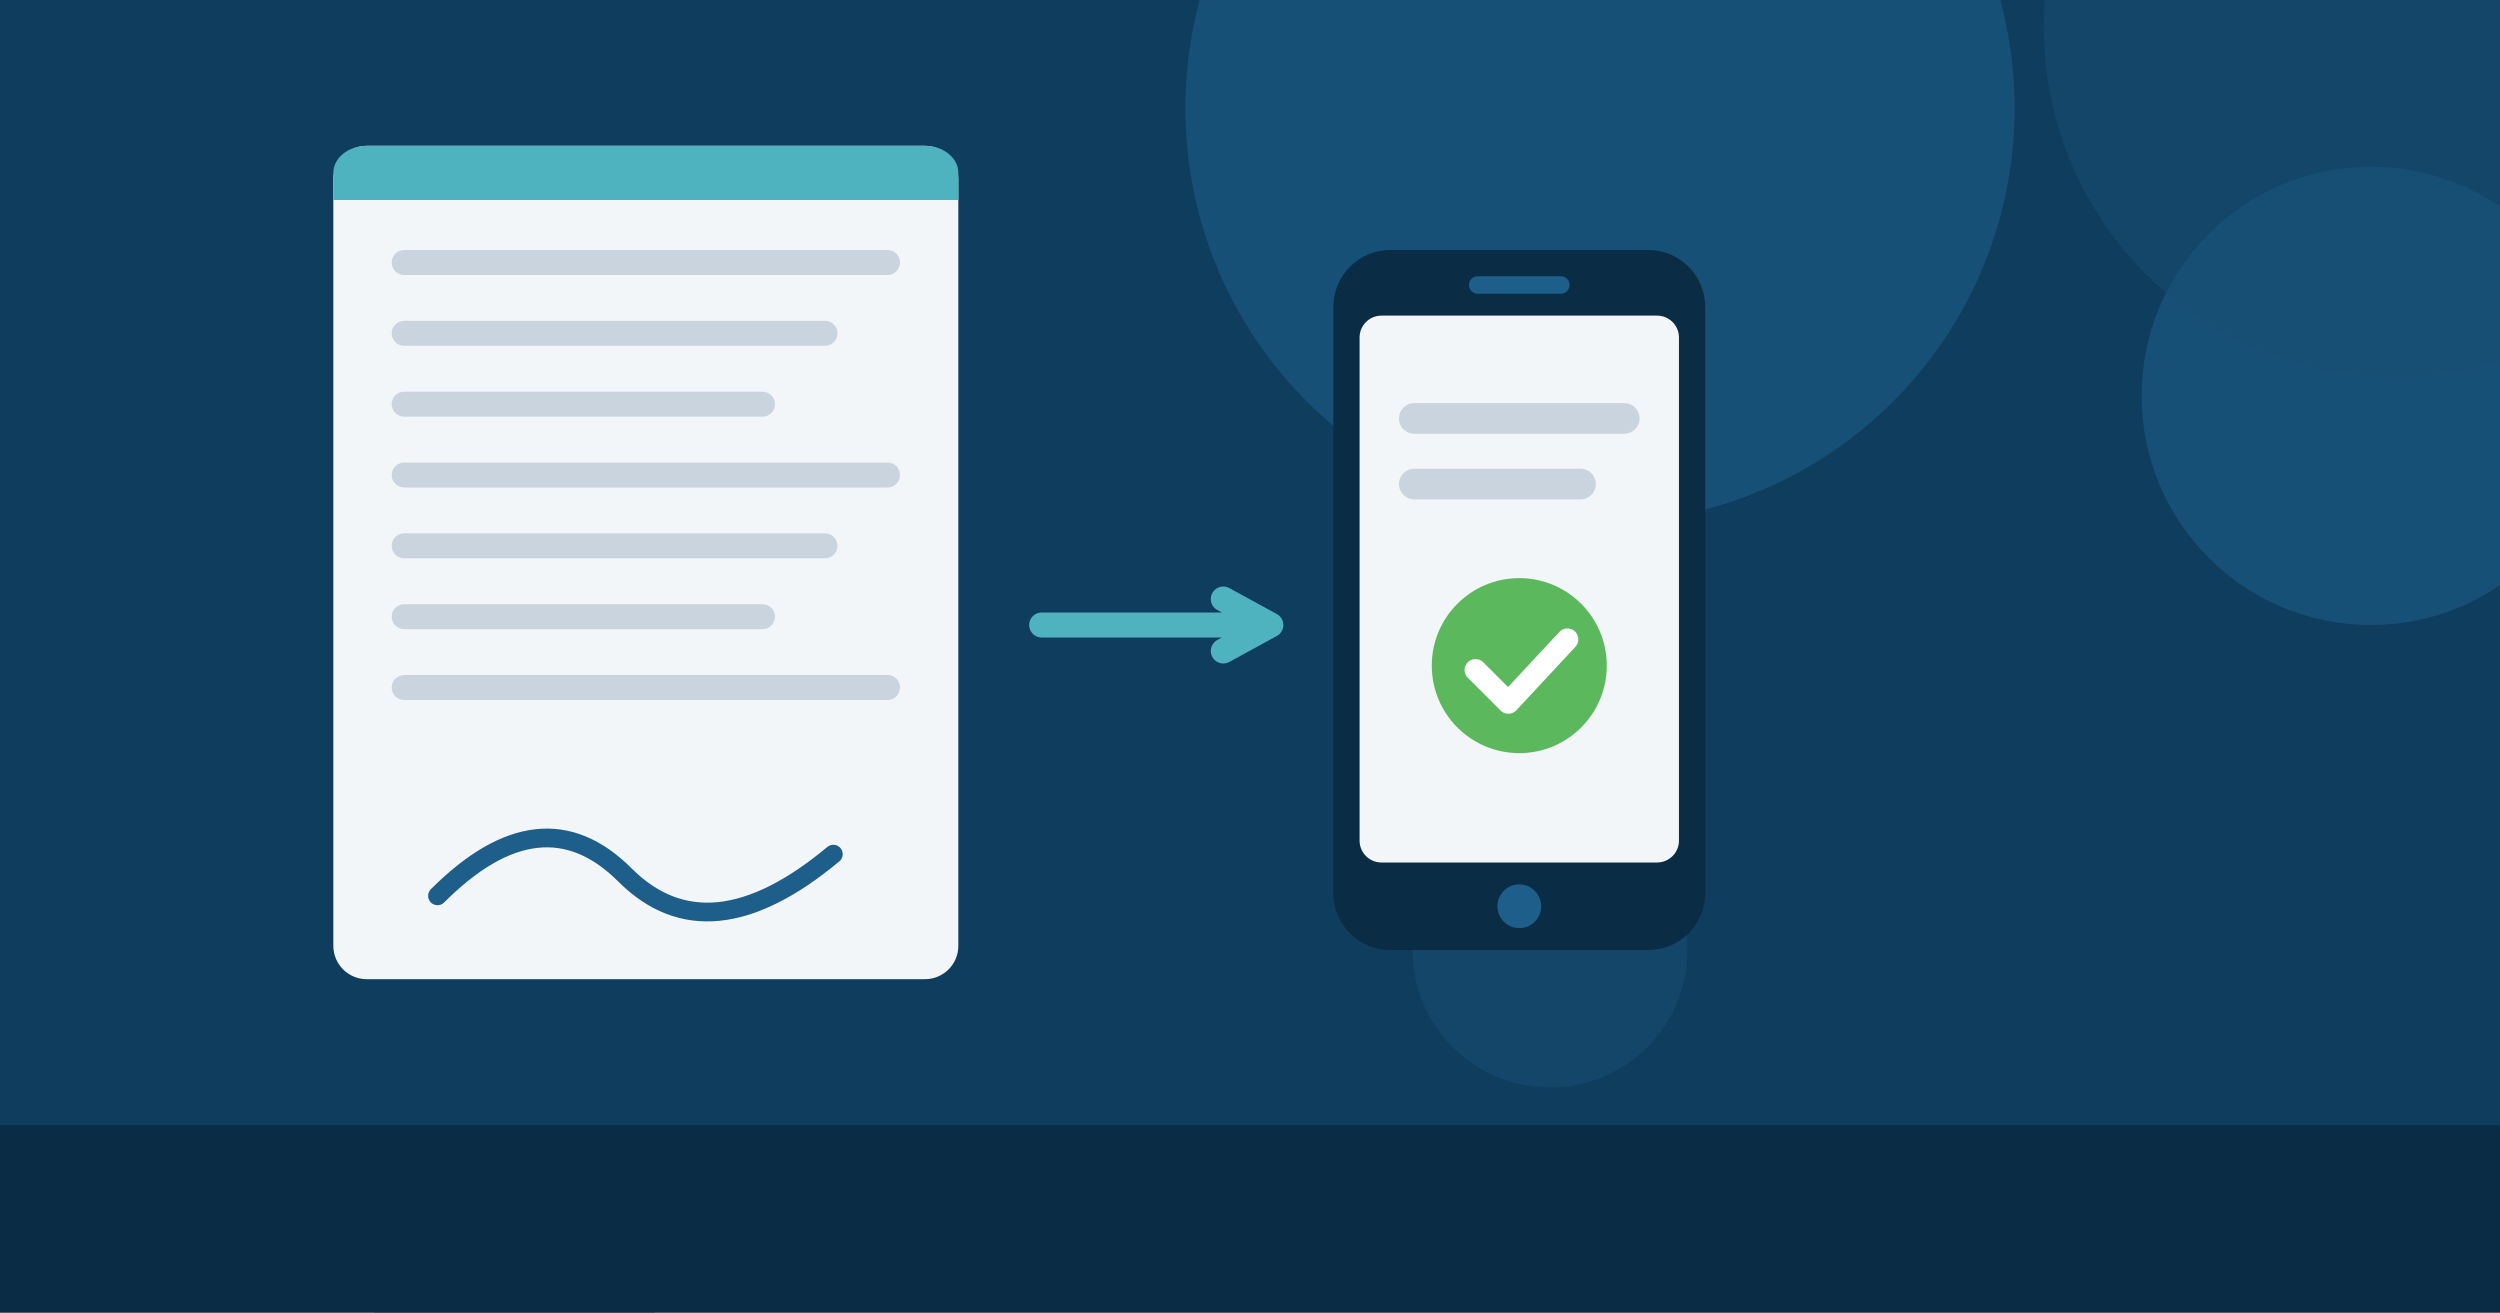
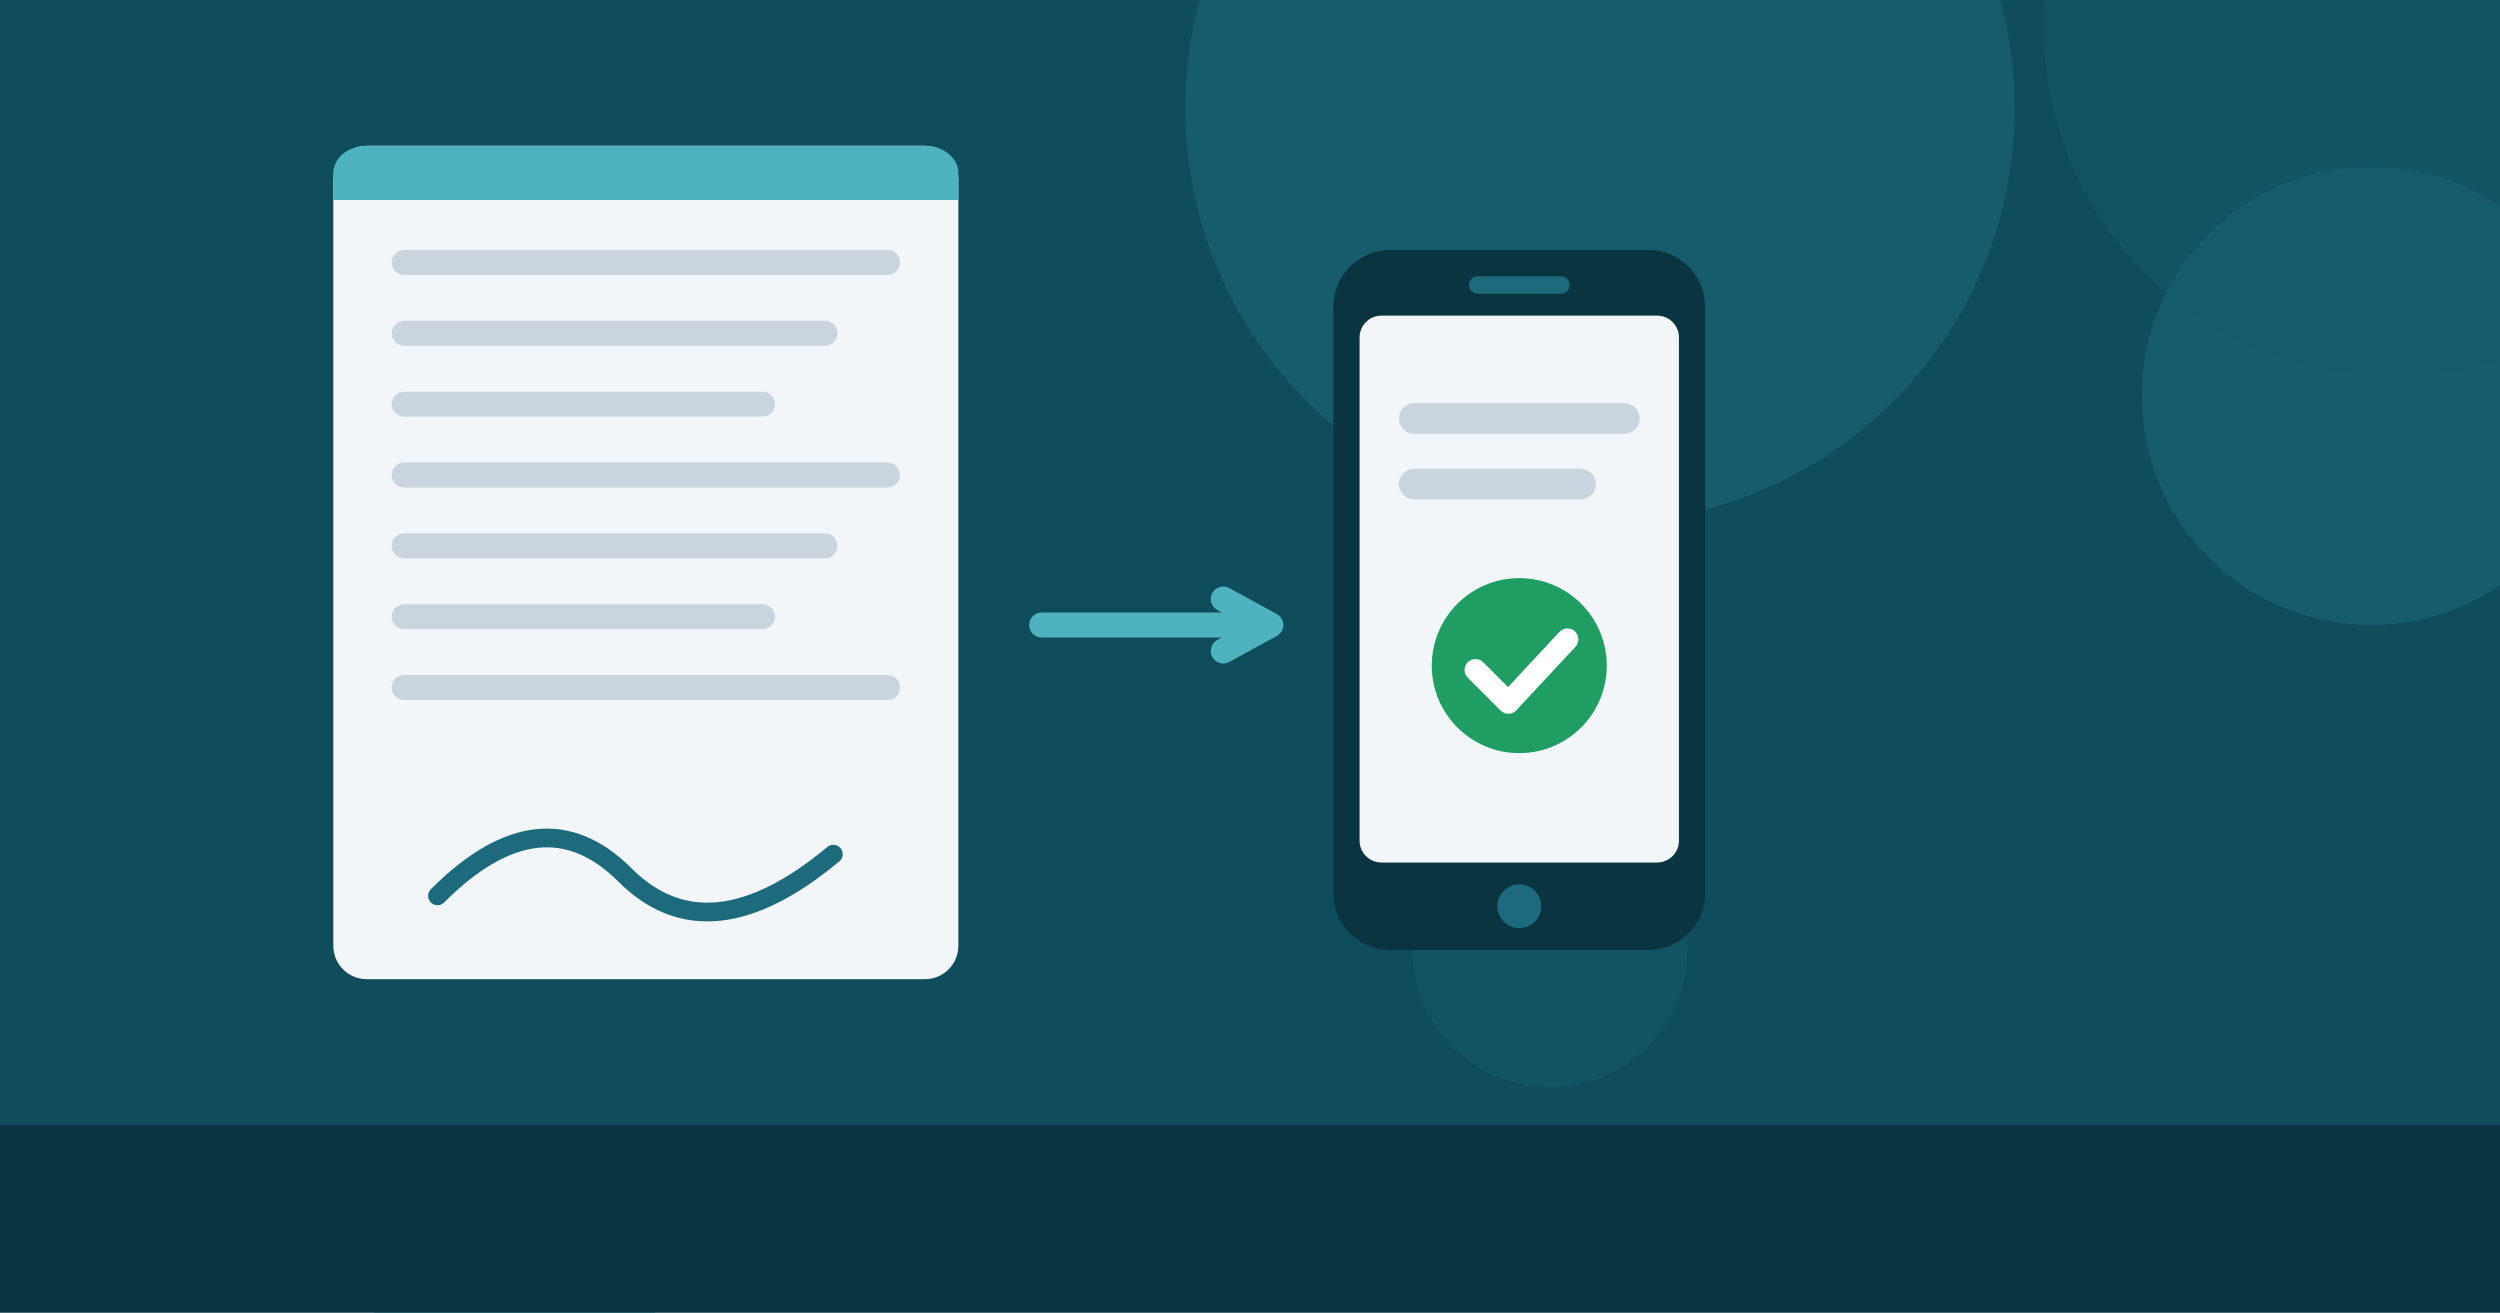
<svg xmlns="http://www.w3.org/2000/svg" width="1200" height="630" viewBox="0 0 1200 630">
-   <rect x="0" y="0" width="1200" height="630" rx="0" fill="#0f3d5e" />
-   <circle cx="247" cy="621" r="68" fill="#1d5f8a" opacity="0.55" />
-   <circle cx="744" cy="456" r="66" fill="#164d73" opacity="0.55" />
-   <circle cx="1138" cy="190" r="110" fill="#1d5f8a" opacity="0.55" />
-   <circle cx="1149" cy="13" r="168" fill="#164d73" opacity="0.55" />
-   <circle cx="768" cy="52" r="199" fill="#1d5f8a" opacity="0.55" />
-   <rect x="0" y="540" width="1200" height="90" rx="0" fill="#0a2c45" />
+   <rect x="0" y="0" width="1200" height="630" rx="0" fill="#0f4c5c" />
+   <circle cx="247" cy="621" r="68" fill="#1c6a7c" opacity="0.55" />
+   <circle cx="744" cy="456" r="66" fill="#155b6c" opacity="0.55" />
+   <circle cx="1138" cy="190" r="110" fill="#1c6a7c" opacity="0.55" />
+   <circle cx="1149" cy="13" r="168" fill="#155b6c" opacity="0.55" />
+   <circle cx="768" cy="52" r="199" fill="#1c6a7c" opacity="0.55" />
+   <rect x="0" y="540" width="1200" height="90" rx="0" fill="#0a3540" />
  <rect x="160" y="70" width="300" height="400" rx="16" fill="#f3f6f9" />
  <rect x="160" y="70" width="300" height="26" rx="16" fill="#4fb3bf" />
  <rect x="160" y="84" width="300" height="12" rx="0" fill="#4fb3bf" />
  <rect x="188" y="120" width="244" height="12" rx="6" fill="#c9d4de" />
  <rect x="188" y="154" width="214" height="12" rx="6" fill="#c9d4de" />
  <rect x="188" y="188" width="184" height="12" rx="6" fill="#c9d4de" />
  <rect x="188" y="222" width="244" height="12" rx="6" fill="#c9d4de" />
  <rect x="188" y="256" width="214" height="12" rx="6" fill="#c9d4de" />
  <rect x="188" y="290" width="184" height="12" rx="6" fill="#c9d4de" />
  <rect x="188" y="324" width="244" height="12" rx="6" fill="#c9d4de" />
-   <path d="M210 430 Q260 380 300 420 T400 410" fill="none" stroke="#1d5f8a" stroke-width="9" stroke-linecap="round" stroke-linejoin="round" />
+   <path d="M210 430 Q260 380 300 420 T400 410" fill="none" stroke="#1c6a7c" stroke-width="9" stroke-linecap="round" stroke-linejoin="round" />
  <g transform="translate(640 120) scale(1.05)">
-     <rect x="0" y="0" width="170" height="320" rx="26" fill="#0a2c45" />
+     <rect x="0" y="0" width="170" height="320" rx="26" fill="#0a3540" />
    <rect x="12" y="30" width="146" height="250" rx="10" fill="#f3f6f9" />
-     <rect x="62" y="12" width="46" height="8" rx="4" fill="#1d5f8a" />
-     <circle cx="85" cy="300" r="10" fill="#1d5f8a" />
+     <rect x="62" y="12" width="46" height="8" rx="4" fill="#1c6a7c" />
+     <circle cx="85" cy="300" r="10" fill="#1c6a7c" />
    <rect x="30" y="70" width="110" height="14" rx="7" fill="#c9d4de" />
    <rect x="30" y="100" width="90" height="14" rx="7" fill="#c9d4de" />
    <g transform="translate(45 150) scale(1)">
-       <circle cx="40" cy="40" r="40" fill="#5cb85c" />
+       <circle cx="40" cy="40" r="40" fill="#1f9d63" />
      <path d="M20 42 L35 57 L62 28" fill="none" stroke="#ffffff" stroke-width="10" stroke-linecap="round" stroke-linejoin="round" />
    </g>
  </g>
  <path d="M500 300 L610 300 M587.183 312.465 L610 300 L587.183 287.535" fill="none" stroke="#4fb3bf" stroke-width="12" stroke-linecap="round" stroke-linejoin="round" />
</svg>
